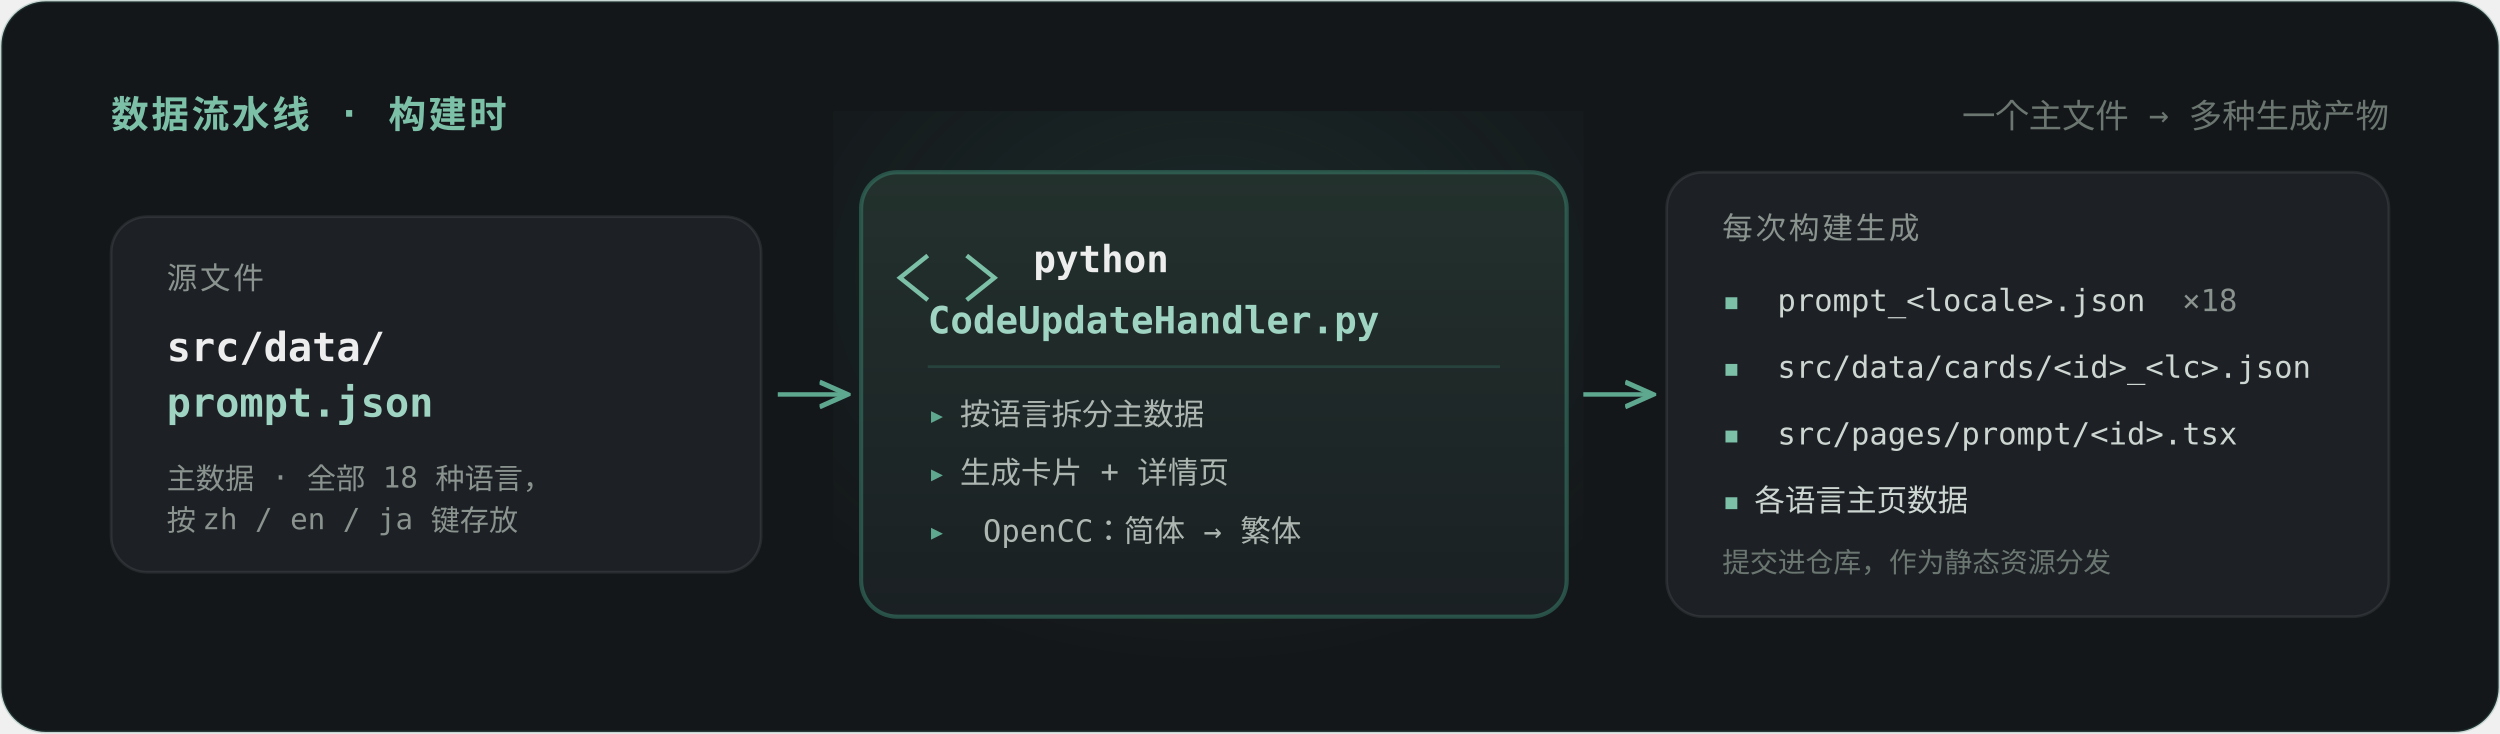
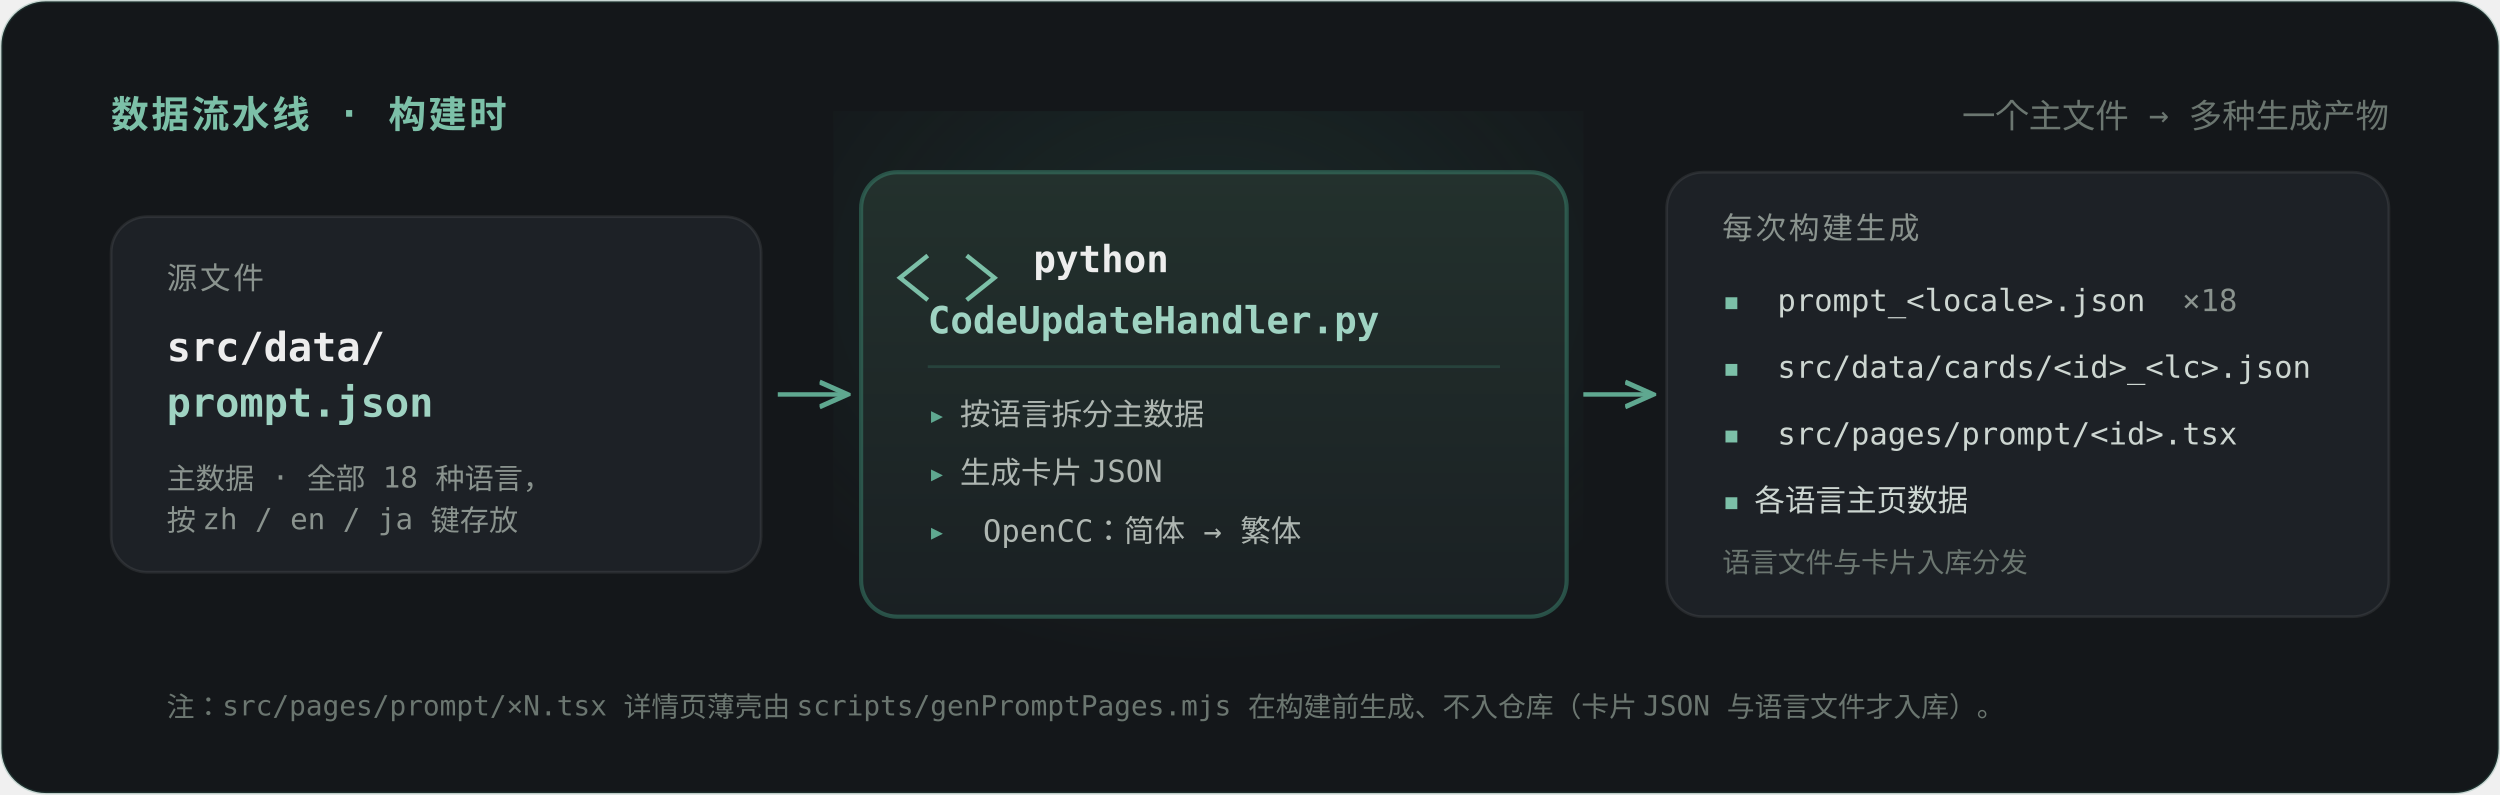
- <svg xmlns="http://www.w3.org/2000/svg" width="900" height="264" viewBox="0 0 900 264" font-family="ui-monospace, 'SF Mono', Menlo, Consolas, 'PingFang SC', 'Microsoft YaHei', 'Noto Sans SC', monospace" role="img" aria-label="构建时数据流水线：主数据 src/data/prompt.json（全部 18 种语言）由 python CodeUpdateHandler.py 处理，按语言拆分、生成各 id 的卡片 JSON 与详情页，并用 OpenCC 做简体到繁体转换。">
+ <svg xmlns="http://www.w3.org/2000/svg" width="900" height="286" viewBox="0 0 900 286" font-family="ui-monospace, 'SF Mono', Menlo, Consolas, 'PingFang SC', 'Microsoft YaHei', 'Noto Sans SC', monospace" role="img" aria-label="构建时数据流水线：主数据 src/data/prompt.json（全部 18 种语言）由 python CodeUpdateHandler.py 处理，按语言拆分生成各语言的 prompt 文件与各 id 的卡片 JSON，并用 OpenCC 做简体到繁体转换；提示词详情页薄壳由 scripts/genPromptPages.mjs 在构建前生成，不入仓库。">
  <defs>
    <linearGradient id="eng" x1="0" y1="0" x2="0" y2="1">
      <stop offset="0" stop-color="#23312d" />
      <stop offset="1" stop-color="#1a2023" />
    </linearGradient>
    <radialGradient id="g2" cx="0.5" cy="0.3" r="0.7">
      <stop offset="0" stop-color="#397e6a" stop-opacity="0.18" />
      <stop offset="1" stop-color="#397e6a" stop-opacity="0" />
    </radialGradient>
    <marker id="a2" viewBox="0 0 10 10" refX="8" refY="5" markerWidth="7" markerHeight="7" orient="auto-start-reverse">
      <path d="M0 1 L9 5 L0 9" fill="none" stroke="#5fa890" stroke-width="1.6" />
    </marker>
  </defs>
-   <rect x="0.5" y="0.5" width="899" height="263" rx="16" fill="#14171a" stroke="#397e6a" stroke-opacity="0.22" />
+   <rect x="0.5" y="0.5" width="899" height="285" rx="16" fill="#14171a" stroke="#397e6a" stroke-opacity="0.22" />
  <rect x="300" y="40" width="270" height="200" fill="url(#g2)" />
  <text x="40" y="46" fill="#7cc0a8" font-size="13.5" letter-spacing="1" font-weight="600">数据流水线 · 构建时</text>
  <text x="860" y="46" text-anchor="end" fill="#6b7670" font-size="12">一个主文件 → 多种生成产物</text>
  <g>
    <rect x="40" y="78" width="234" height="128" rx="13" fill="#1d2126" stroke="#ffffff" stroke-opacity="0.08" />
    <text x="60" y="104" fill="#8a938e" font-size="11" letter-spacing="1">源文件</text>
    <text x="60" y="130" fill="#ededed" font-size="14.5" font-weight="600">src/data/</text>
    <text x="60" y="150" fill="#9fd3c2" font-size="14.5" font-weight="600">prompt.json</text>
    <text x="60" y="176" fill="#8a938e" font-size="10.5">主数据 · 全部 18 种语言，</text>
    <text x="60" y="191" fill="#8a938e" font-size="10.5">按 zh / en / ja 键存放</text>
  </g>
  <line x1="280" y1="142" x2="304" y2="142" stroke="#5fa890" stroke-width="1.6" marker-end="url(#a2)" />
  <g>
    <rect x="310" y="62" width="254" height="160" rx="13" fill="url(#eng)" stroke="#397e6a" stroke-opacity="0.55" stroke-width="1.5" />
    <g stroke="#7cc0a8" stroke-width="1.6" fill="none">
      <path d="M334 92 l-10 8 l10 8 M348 92 l10 8 l-10 8" />
    </g>
    <text x="372" y="98" fill="#ededed" font-size="13.5" font-weight="600">python</text>
    <text x="334" y="120" fill="#9fd3c2" font-size="13.5" font-weight="600">CodeUpdateHandler.py</text>
    <line x1="334" y1="132" x2="540" y2="132" stroke="#397e6a" stroke-opacity="0.3" />
    <g font-size="11" fill="#aeb6b1">
      <text x="334" y="153">
        <tspan fill="#5fa890">▸</tspan>  按语言拆分主数据</text>
      <text x="334" y="174">
-         <tspan fill="#5fa890">▸</tspan>  生成卡片 + 详情页</text>
+         <tspan fill="#5fa890">▸</tspan>  生成卡片 JSON</text>
      <text x="334" y="195">
        <tspan fill="#5fa890">▸</tspan>  OpenCC：简体 → 繁体</text>
    </g>
  </g>
  <line x1="570" y1="142" x2="594" y2="142" stroke="#5fa890" stroke-width="1.6" marker-end="url(#a2)" />
  <g>
    <rect x="600" y="62" width="260" height="160" rx="13" fill="#1d2126" stroke="#ffffff" stroke-opacity="0.08" />
    <text x="620" y="86" fill="#8a938e" font-size="11" letter-spacing="1">每次构建生成</text>
    <g font-size="11" fill="#cdd6d1">
      <text x="620" y="112">
        <tspan fill="#7cc0a8">▪</tspan>  prompt_&lt;locale&gt;.json  <tspan fill="#8a938e">×18</tspan>
      </text>
      <text x="620" y="136">
        <tspan fill="#7cc0a8">▪</tspan>  src/data/cards/&lt;id&gt;_&lt;lc&gt;.json</text>
      <text x="620" y="160">
        <tspan fill="#7cc0a8">▪</tspan>  src/pages/prompt/&lt;id&gt;.tsx</text>
      <text x="620" y="184">
        <tspan fill="#7cc0a8">▪</tspan>  各语言主页数据</text>
    </g>
-     <text x="620" y="206" fill="#6b7670" font-size="10">提交进仓库，作为静态资源分发</text>
+     <text x="620" y="206" fill="#6b7670" font-size="10">语言文件与卡片入库分发</text>
  </g>
+   <text x="60" y="258" fill="#6b7670" font-size="10">注：src/pages/prompt/×N.tsx 详情页薄壳由 scripts/genPromptPages.mjs 在构建前生成、不入仓库（卡片 JSON 与语言文件才入库）。</text>
</svg>
